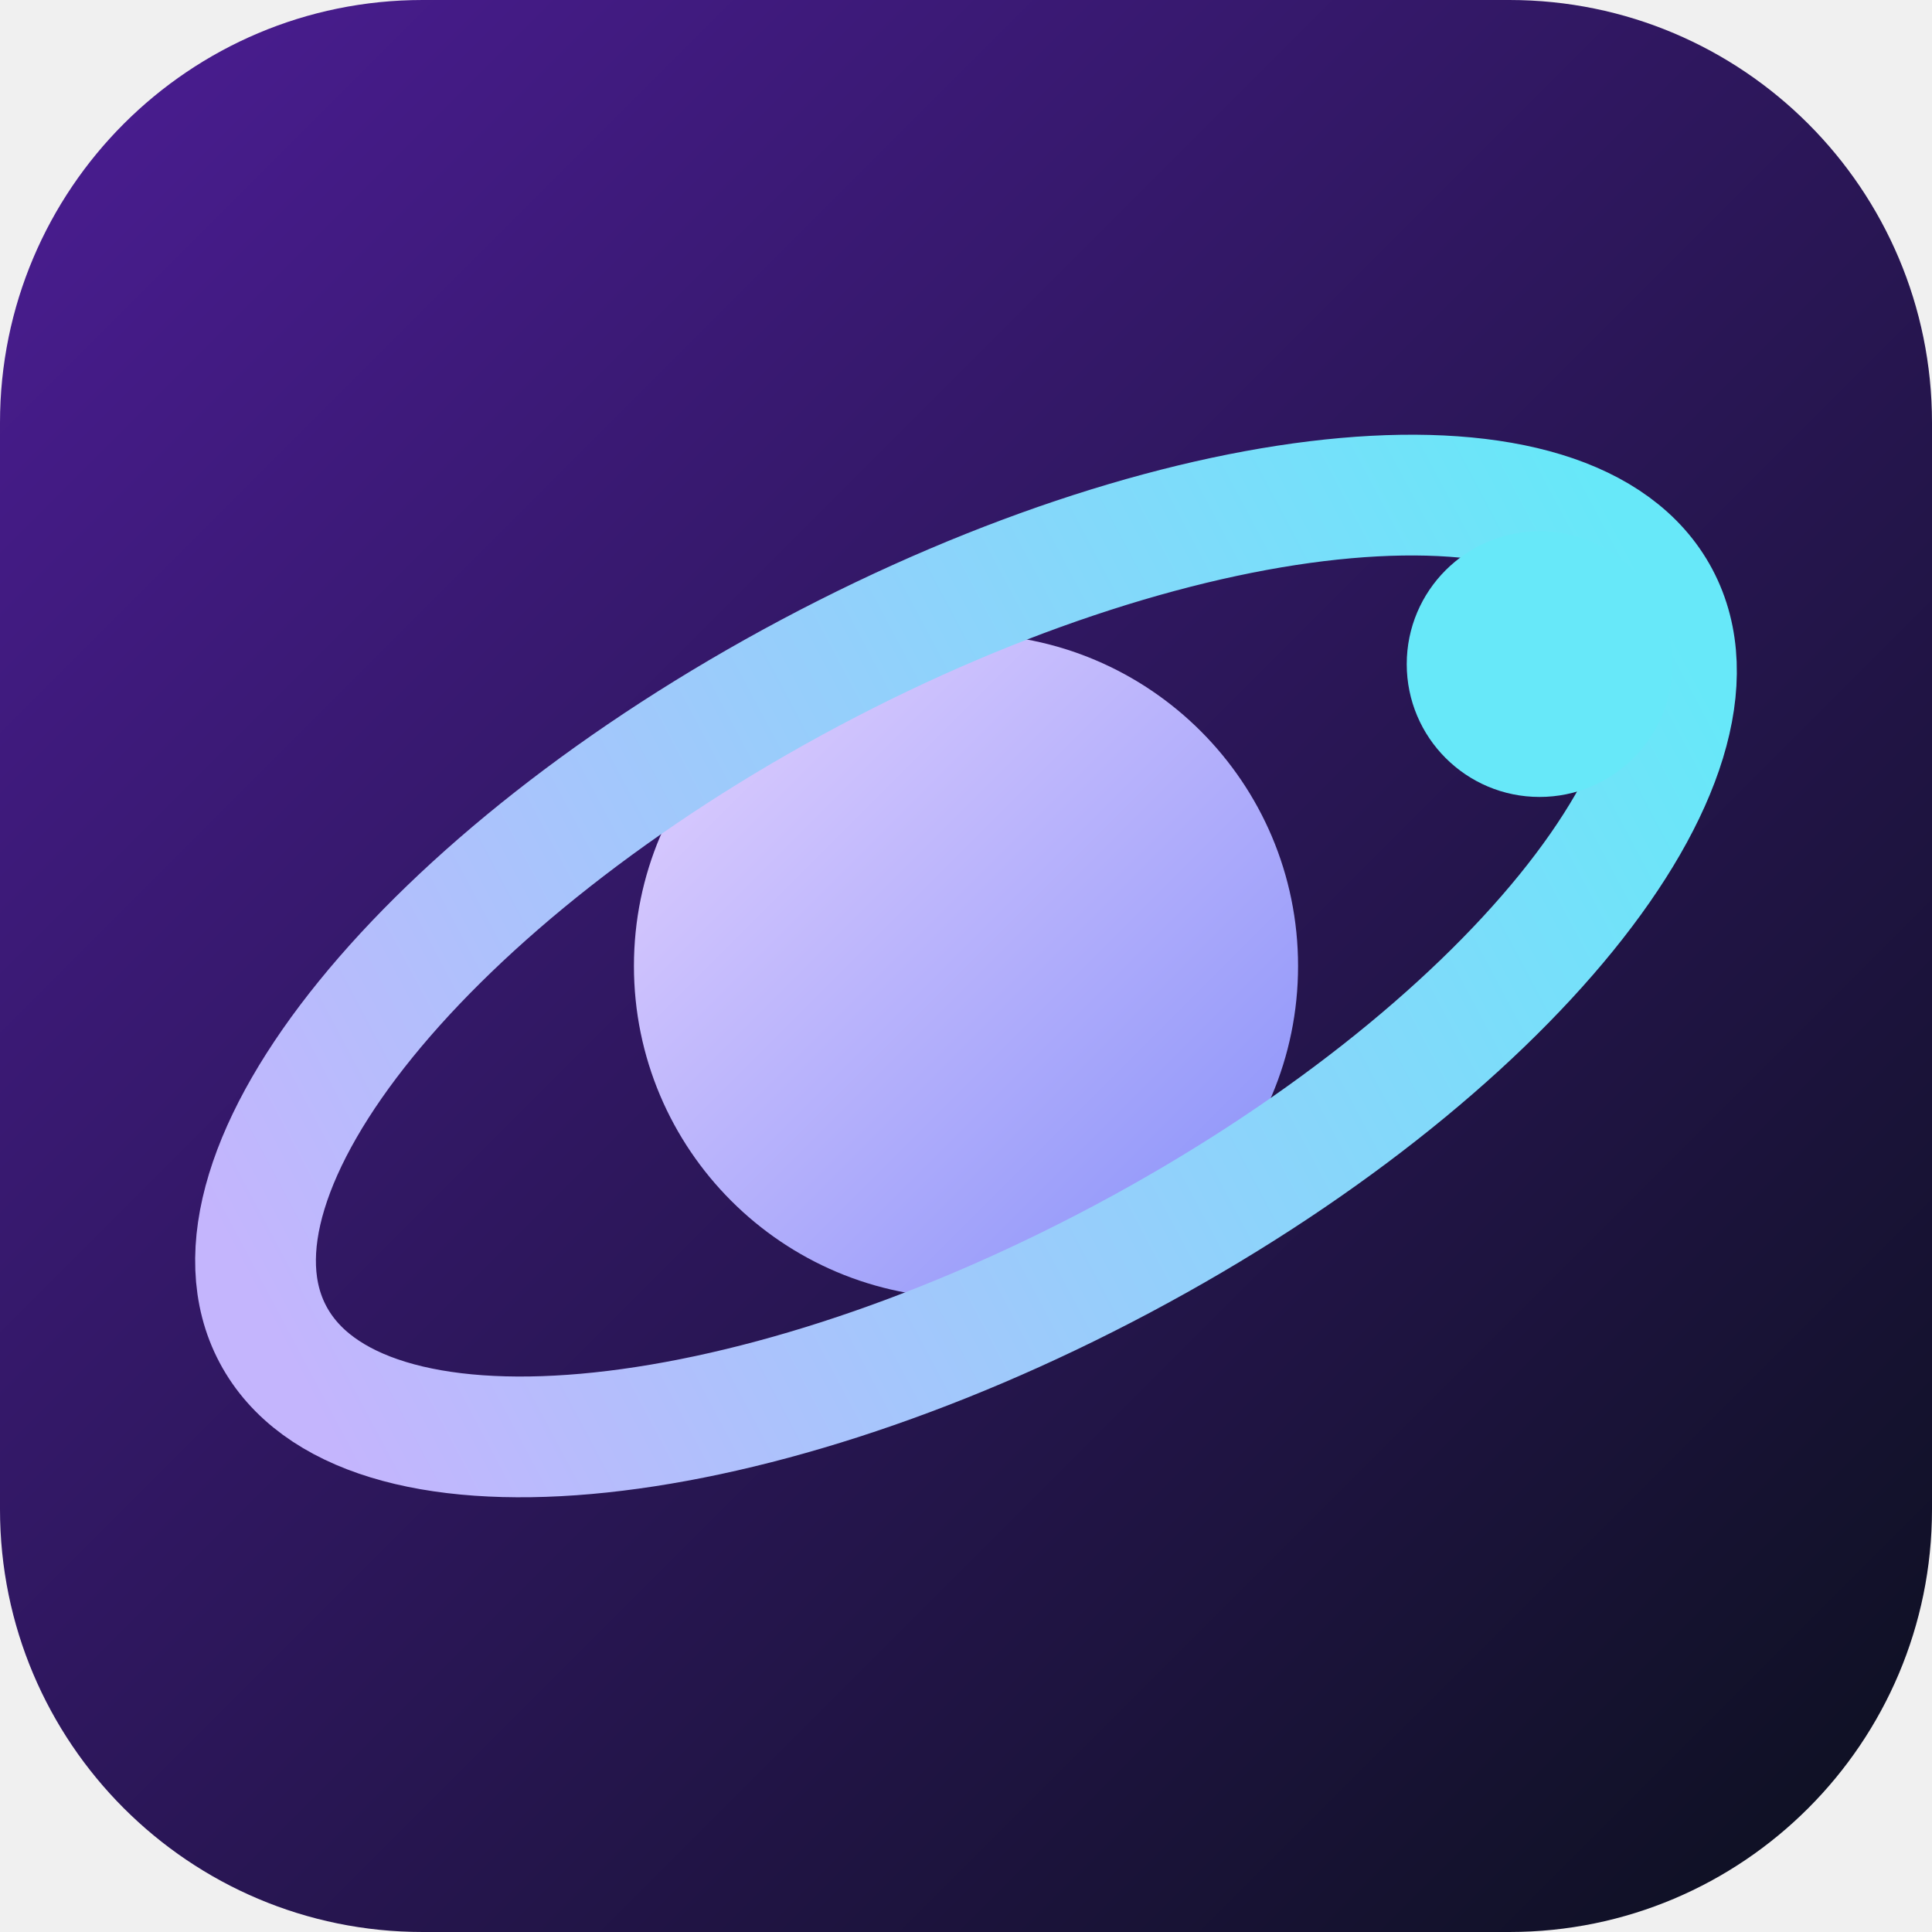
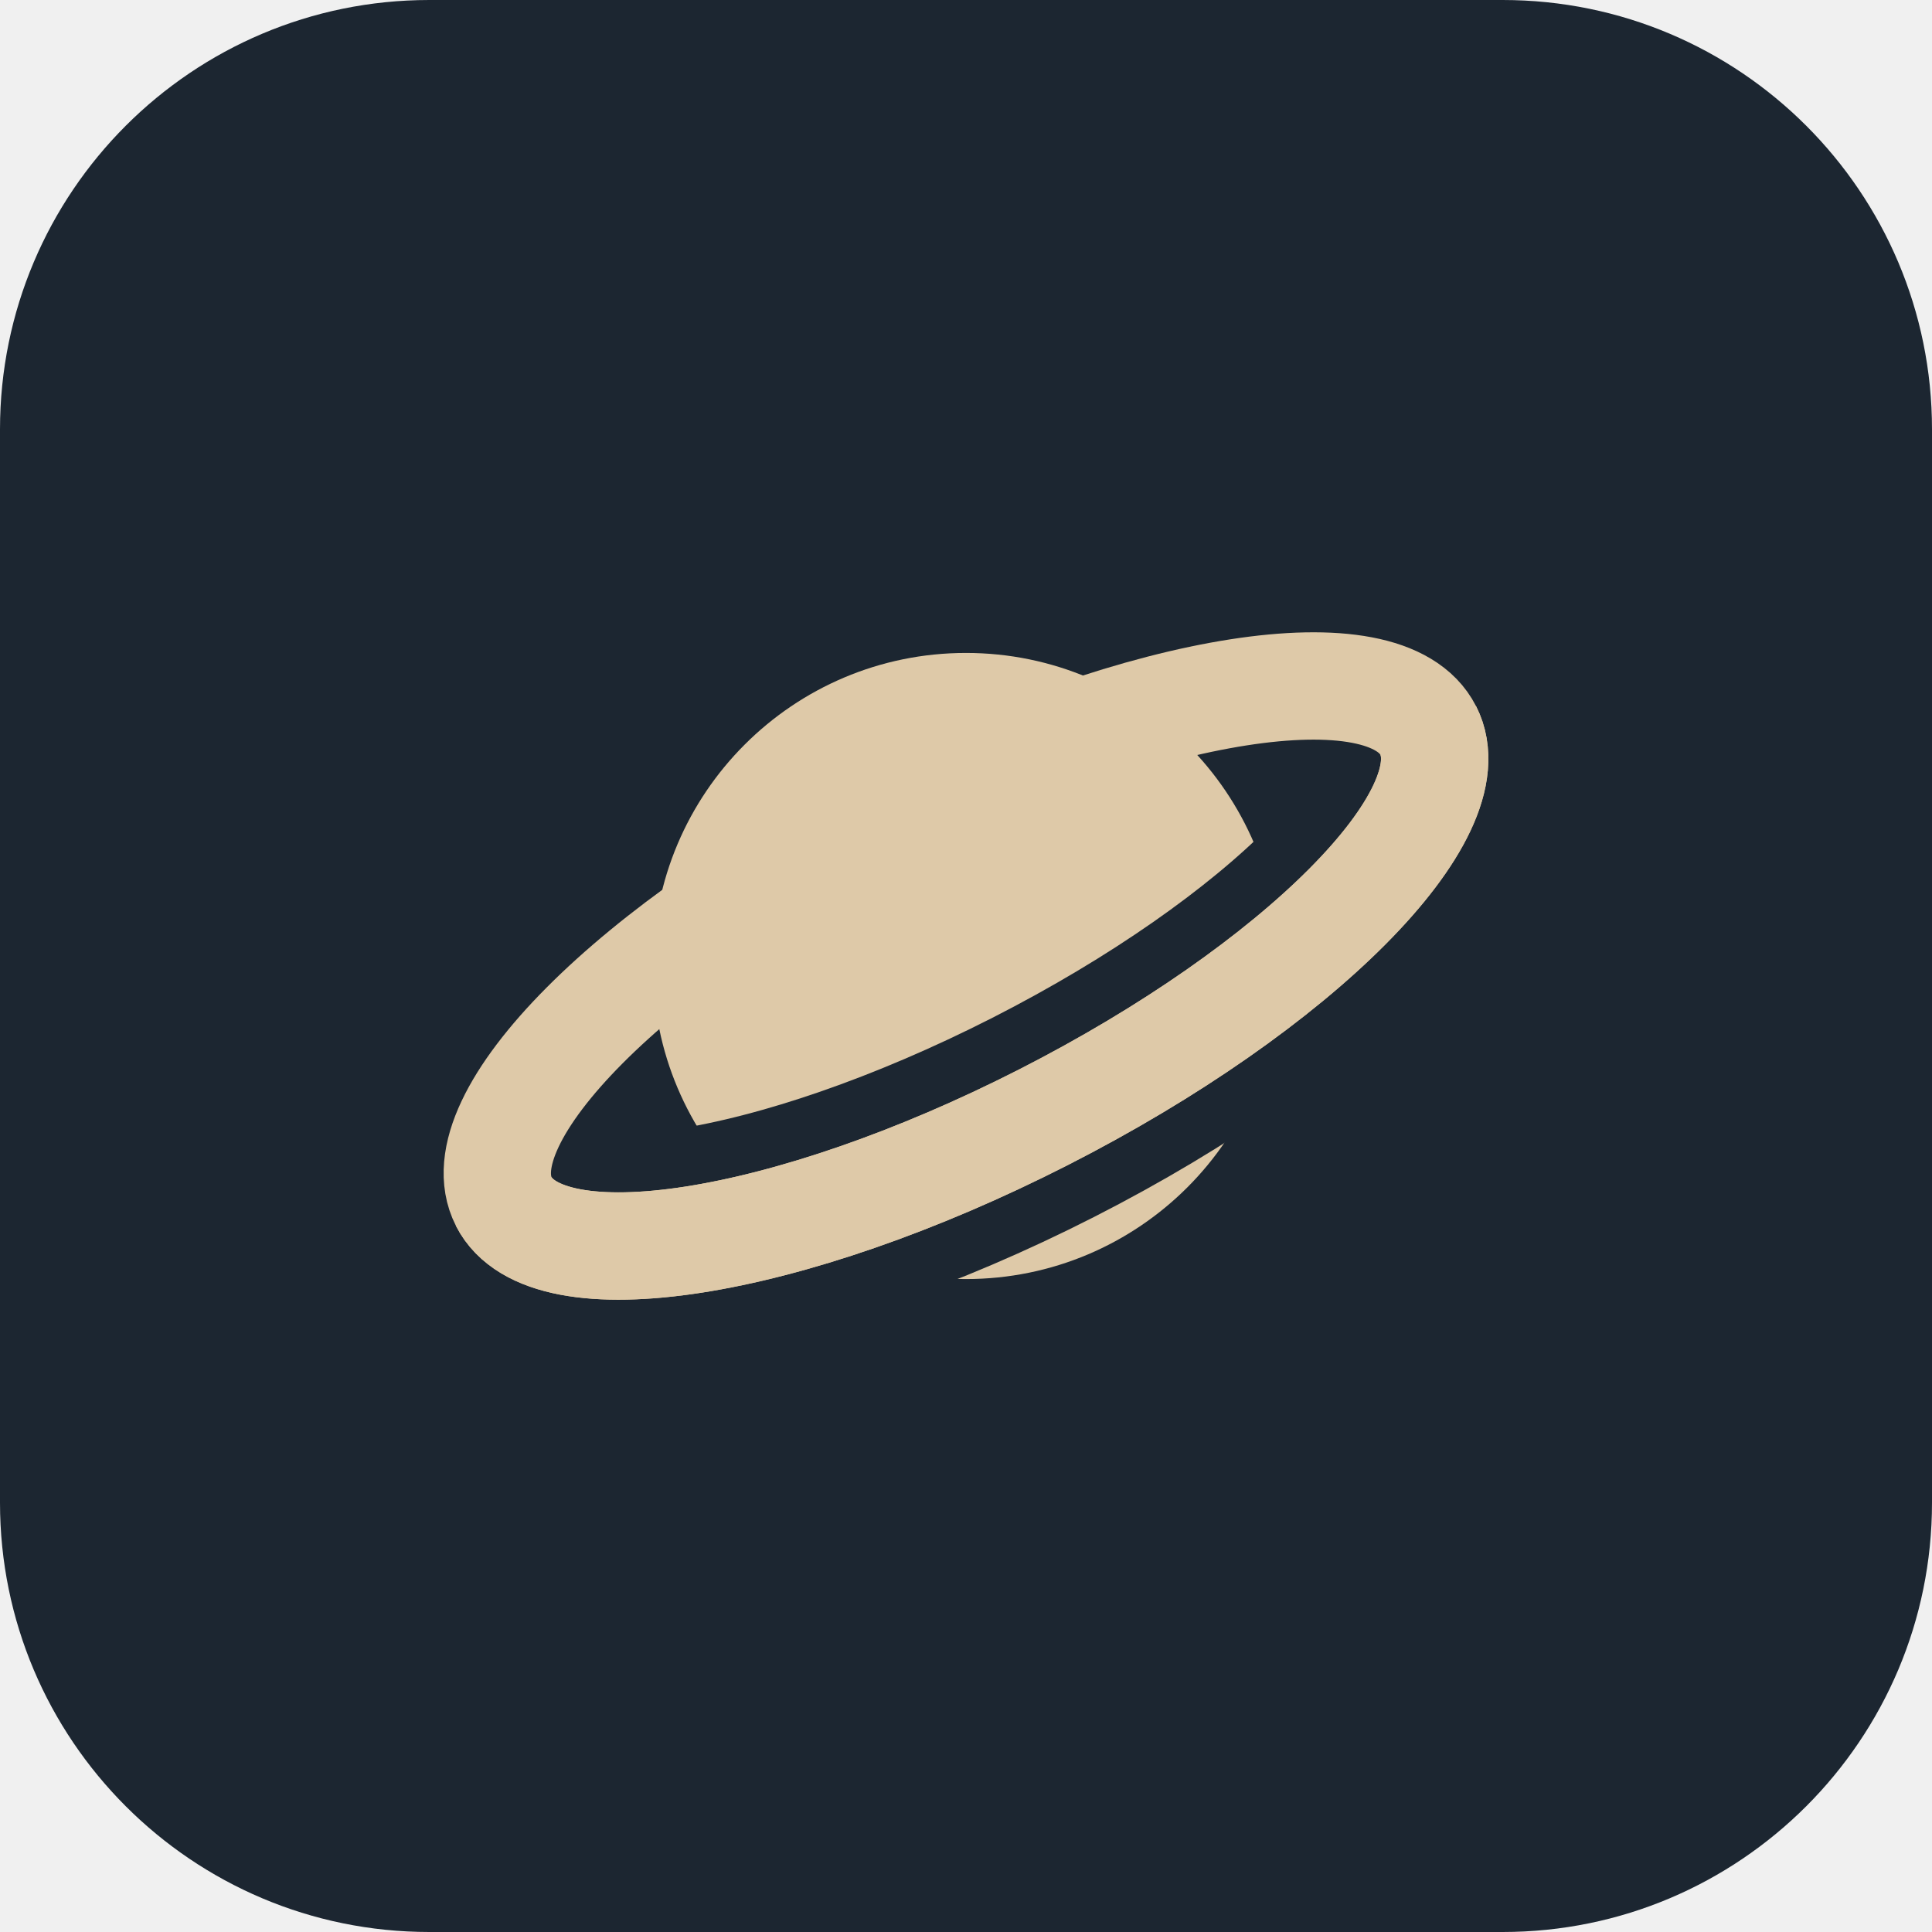
- <svg xmlns="http://www.w3.org/2000/svg" viewBox="0 0 64 64">
+ <svg xmlns="http://www.w3.org/2000/svg" viewBox="0 0 216 216" fill="none">
  <defs>
-     <linearGradient id="bg" x1="0" y1="0" x2="1" y2="1">
-       <stop offset="0" stop-color="#4c1d95" />
-       <stop offset="1" stop-color="#0b101d" />
-     </linearGradient>
-     <linearGradient id="core" x1="20" y1="20" x2="44" y2="44" gradientUnits="userSpaceOnUse">
-       <stop stop-color="#e9d5ff" />
-       <stop offset="1" stop-color="#818cf8" />
-     </linearGradient>
-     <linearGradient id="ring" x1="6" y1="32" x2="58" y2="32" gradientUnits="userSpaceOnUse">
-       <stop stop-color="#c4b5fd" />
-       <stop offset="1" stop-color="#67e8f9" />
-     </linearGradient>
+     <mask id="folga" maskUnits="userSpaceOnUse" x="0" y="0" width="216" height="216" style="mask-type:luminance">
+       <rect width="216" height="216" fill="#fff" />
+       <path d="M50 108a58 19 0 0 0 116 0" transform="rotate(-27 108 108)" stroke="#000" stroke-width="25" />
+     </mask>
  </defs>
-   <rect width="64" height="64" rx="14" fill="url(#bg)" />
-   <circle cx="32" cy="32" r="11" fill="url(#core)" />
-   <ellipse cx="32" cy="32" rx="26" ry="11" transform="rotate(-28 32 32)" fill="none" stroke="url(#ring)" stroke-width="4" stroke-linecap="round" />
-   <circle cx="51" cy="22" r="4.4" fill="#67e8f9" />
+   <rect width="216" height="216" rx="48" fill="#1C2631" />
+   <ellipse cx="108" cy="108" rx="58" ry="19" transform="rotate(-27 108 108)" stroke="#DEC9A8" stroke-width="12" />
+   <circle cx="108" cy="108" r="35" fill="#DEC9A8" mask="url(#folga)" />
+   <path d="M50 108a58 19 0 0 0 116 0" transform="rotate(-27 108 108)" stroke="#DEC9A8" stroke-width="12" />
</svg>
